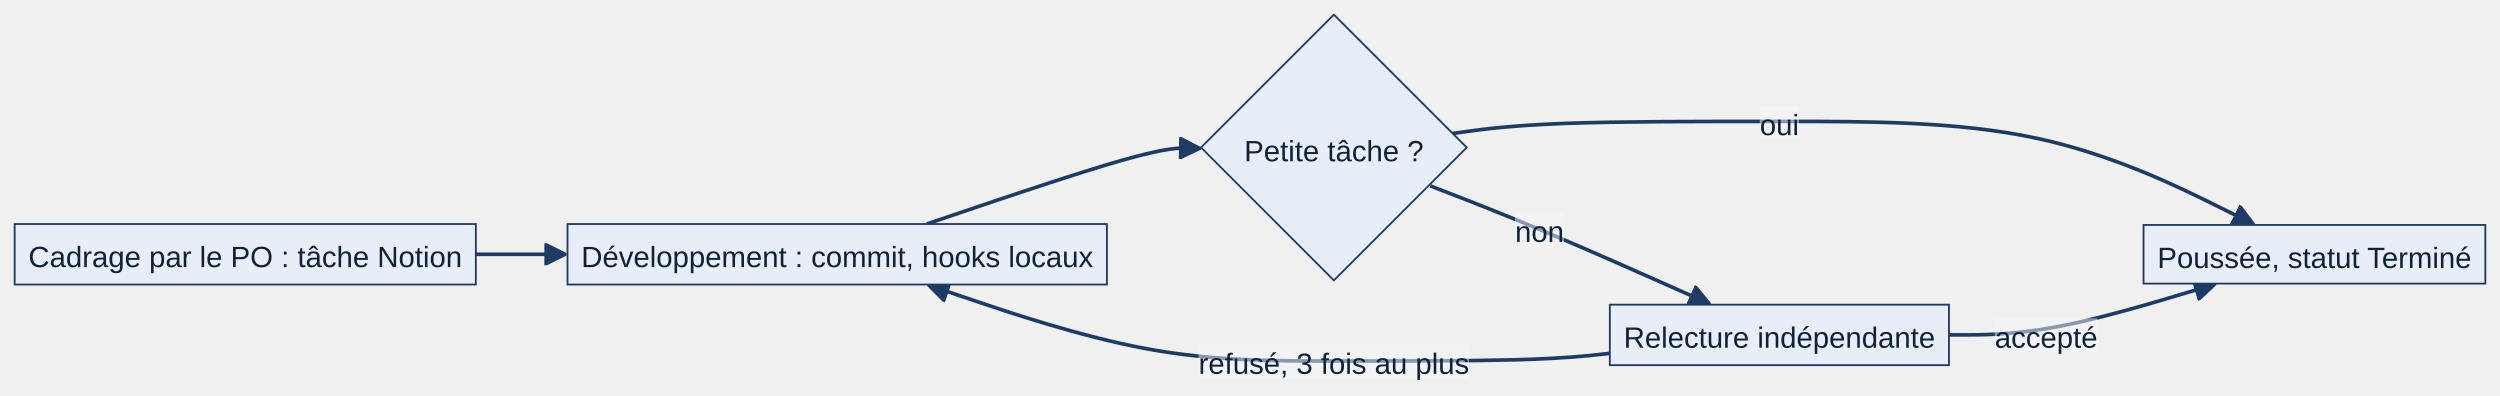
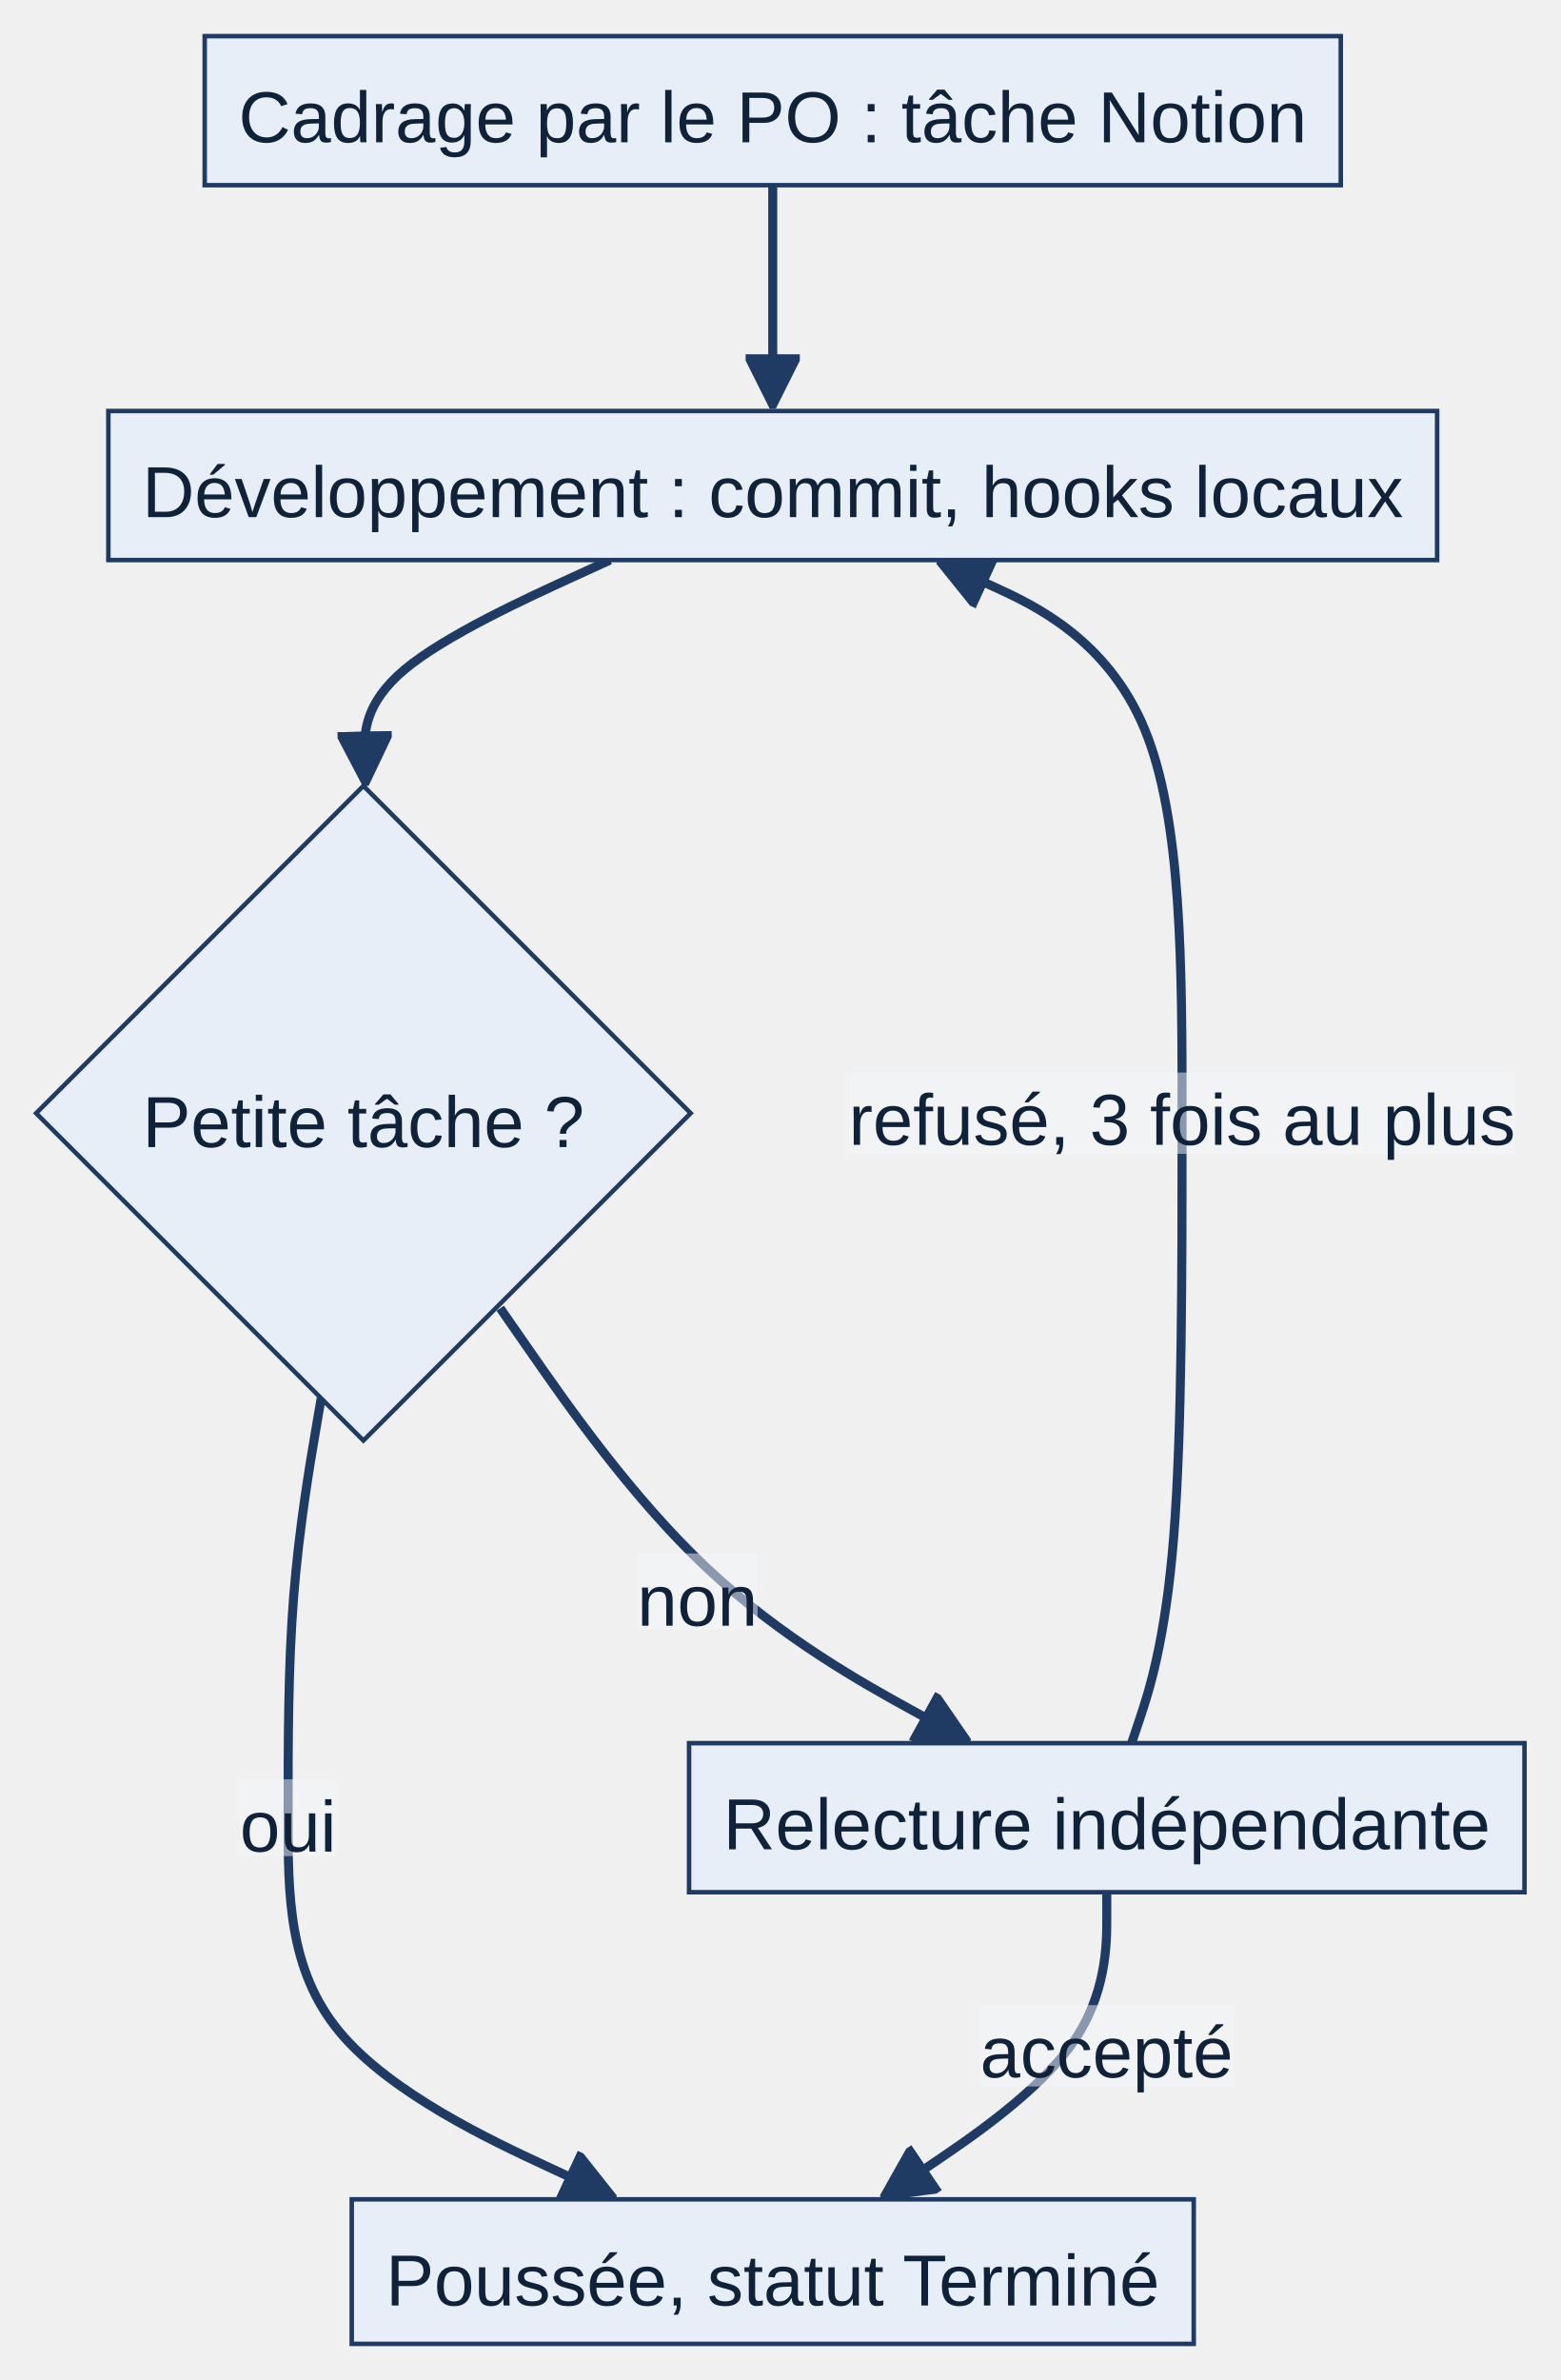
- <svg xmlns="http://www.w3.org/2000/svg" aria-roledescription="flowchart-v2" role="graphics-document document" viewBox="-8 -8 1363.773 215.945" style="max-width: 1363.773px;" width="100%" id="sS41_chaine_d_un_lotmmd">
+ <svg xmlns="http://www.w3.org/2000/svg" aria-roledescription="flowchart-v2" role="graphics-document document" viewBox="-8 -8 345.594 526.945" style="max-width: 345.594px;" width="100%" id="sS41_chaine_d_un_lotmmd">
  <style>#sS41_chaine_d_un_lotmmd{font-family:Arial,sans-serif;font-size:16px;fill:#10213a;}#sS41_chaine_d_un_lotmmd .error-icon{fill:#ffffff;}#sS41_chaine_d_un_lotmmd .error-text{fill:#000000;stroke:#000000;}#sS41_chaine_d_un_lotmmd .edge-thickness-normal{stroke-width:2px;}#sS41_chaine_d_un_lotmmd .edge-thickness-thick{stroke-width:3.5px;}#sS41_chaine_d_un_lotmmd .edge-pattern-solid{stroke-dasharray:0;}#sS41_chaine_d_un_lotmmd .edge-pattern-dashed{stroke-dasharray:3;}#sS41_chaine_d_un_lotmmd .edge-pattern-dotted{stroke-dasharray:2;}#sS41_chaine_d_un_lotmmd .marker{fill:#1f3b63;stroke:#1f3b63;}#sS41_chaine_d_un_lotmmd .marker.cross{stroke:#1f3b63;}#sS41_chaine_d_un_lotmmd svg{font-family:Arial,sans-serif;font-size:16px;}#sS41_chaine_d_un_lotmmd .label{font-family:Arial,sans-serif;color:#10213a;}#sS41_chaine_d_un_lotmmd .cluster-label text{fill:#000000;}#sS41_chaine_d_un_lotmmd .cluster-label span,#sS41_chaine_d_un_lotmmd p{color:#000000;}#sS41_chaine_d_un_lotmmd .label text,#sS41_chaine_d_un_lotmmd span,#sS41_chaine_d_un_lotmmd p{fill:#10213a;color:#10213a;}#sS41_chaine_d_un_lotmmd .node rect,#sS41_chaine_d_un_lotmmd .node circle,#sS41_chaine_d_un_lotmmd .node ellipse,#sS41_chaine_d_un_lotmmd .node polygon,#sS41_chaine_d_un_lotmmd .node path{fill:#e8eef7;stroke:#1f3b63;stroke-width:1px;}#sS41_chaine_d_un_lotmmd .flowchart-label text{text-anchor:middle;}#sS41_chaine_d_un_lotmmd .node .katex path{fill:#000;stroke:#000;stroke-width:1px;}#sS41_chaine_d_un_lotmmd .node .label{text-align:center;}#sS41_chaine_d_un_lotmmd .node.clickable{cursor:pointer;}#sS41_chaine_d_un_lotmmd .arrowheadPath{fill:#0b0b0b;}#sS41_chaine_d_un_lotmmd .edgePath .path{stroke:#1f3b63;stroke-width:2.0px;}#sS41_chaine_d_un_lotmmd .flowchart-link{stroke:#1f3b63;fill:none;}#sS41_chaine_d_un_lotmmd .edgeLabel{background-color:#f3f6fa;text-align:center;}#sS41_chaine_d_un_lotmmd .edgeLabel rect{opacity:0.5;background-color:#f3f6fa;fill:#f3f6fa;}#sS41_chaine_d_un_lotmmd .labelBkg{background-color:rgba(243, 246, 250, 0.5);}#sS41_chaine_d_un_lotmmd .cluster rect{fill:#ffffff;stroke:hsl(0, 0%, 90%);stroke-width:1px;}#sS41_chaine_d_un_lotmmd .cluster text{fill:#000000;}#sS41_chaine_d_un_lotmmd .cluster span,#sS41_chaine_d_un_lotmmd p{color:#000000;}#sS41_chaine_d_un_lotmmd div.mermaidTooltip{position:absolute;text-align:center;max-width:200px;padding:2px;font-family:Arial,sans-serif;font-size:12px;background:#ffffff;border:1px solid hsl(0, 0%, 90%);border-radius:2px;pointer-events:none;z-index:100;}#sS41_chaine_d_un_lotmmd .flowchartTitleText{text-anchor:middle;font-size:18px;fill:#10213a;}#sS41_chaine_d_un_lotmmd :root{--mermaid-font-family:"trebuchet ms",verdana,arial,sans-serif;}</style>
  <g>
    <marker orient="auto" markerHeight="12" markerWidth="12" markerUnits="userSpaceOnUse" refY="5" refX="6" viewBox="0 0 10 10" class="marker flowchart" id="sS41_chaine_d_un_lotmmd_flowchart-pointEnd">
      <path style="stroke-width: 1; stroke-dasharray: 1, 0;" class="arrowMarkerPath" d="M 0 0 L 10 5 L 0 10 z" />
    </marker>
    <marker orient="auto" markerHeight="12" markerWidth="12" markerUnits="userSpaceOnUse" refY="5" refX="4.5" viewBox="0 0 10 10" class="marker flowchart" id="sS41_chaine_d_un_lotmmd_flowchart-pointStart">
      <path style="stroke-width: 1; stroke-dasharray: 1, 0;" class="arrowMarkerPath" d="M 0 5 L 10 10 L 10 0 z" />
    </marker>
    <marker orient="auto" markerHeight="11" markerWidth="11" markerUnits="userSpaceOnUse" refY="5" refX="11" viewBox="0 0 10 10" class="marker flowchart" id="sS41_chaine_d_un_lotmmd_flowchart-circleEnd">
      <circle style="stroke-width: 1; stroke-dasharray: 1, 0;" class="arrowMarkerPath" r="5" cy="5" cx="5" />
    </marker>
    <marker orient="auto" markerHeight="11" markerWidth="11" markerUnits="userSpaceOnUse" refY="5" refX="-1" viewBox="0 0 10 10" class="marker flowchart" id="sS41_chaine_d_un_lotmmd_flowchart-circleStart">
      <circle style="stroke-width: 1; stroke-dasharray: 1, 0;" class="arrowMarkerPath" r="5" cy="5" cx="5" />
    </marker>
    <marker orient="auto" markerHeight="11" markerWidth="11" markerUnits="userSpaceOnUse" refY="5.2" refX="12" viewBox="0 0 11 11" class="marker cross flowchart" id="sS41_chaine_d_un_lotmmd_flowchart-crossEnd">
      <path style="stroke-width: 2; stroke-dasharray: 1, 0;" class="arrowMarkerPath" d="M 1,1 l 9,9 M 10,1 l -9,9" />
    </marker>
    <marker orient="auto" markerHeight="11" markerWidth="11" markerUnits="userSpaceOnUse" refY="5.2" refX="-1" viewBox="0 0 11 11" class="marker cross flowchart" id="sS41_chaine_d_un_lotmmd_flowchart-crossStart">
      <path style="stroke-width: 2; stroke-dasharray: 1, 0;" class="arrowMarkerPath" d="M 1,1 l 9,9 M 10,1 l -9,9" />
    </marker>
    <g class="root">
      <g class="clusters" />
      <g class="edgePaths">
-         <path marker-end="url(#sS41_chaine_d_un_lotmmd_flowchart-pointEnd)" style="fill:none;" class="edge-thickness-normal edge-pattern-solid flowchart-link LS-P LE-D" id="L-P-D-0" d="M251.578,130.709L255.745,130.709C259.911,130.709,268.245,130.709,275.695,130.709C283.145,130.709,289.711,130.709,292.995,130.709L296.278,130.709" />
-         <path marker-end="url(#sS41_chaine_d_un_lotmmd_flowchart-pointEnd)" style="fill:none;" class="edge-thickness-normal edge-pattern-solid flowchart-link LS-D LE-S" id="L-D-S-0" d="M497.471,114.209L518.031,107.253C538.59,100.297,579.709,86.385,603.86,79.496C628.011,72.606,635.194,72.74,638.785,72.807L642.377,72.874" />
-         <path marker-end="url(#sS41_chaine_d_un_lotmmd_flowchart-pointEnd)" style="fill:none;" class="edge-thickness-normal edge-pattern-solid flowchart-link LS-S LE-OK" id="L-S-OK-0" d="M784.452,64.804L792.347,63.707C800.242,62.61,816.031,60.416,845.735,59.319C875.439,58.223,919.057,58.223,965.129,58.223C1011.201,58.223,1059.725,58.223,1102.197,67.245C1144.669,76.267,1181.087,94.312,1199.296,103.334L1217.506,112.356" />
-         <path marker-end="url(#sS41_chaine_d_un_lotmmd_flowchart-pointEnd)" style="fill:none;" class="edge-thickness-normal edge-pattern-solid flowchart-link LS-S LE-R" id="L-S-R-0" d="M772.207,93.387L782.143,97.232C792.078,101.077,811.949,108.768,836.708,119.21C861.466,129.653,891.113,142.847,905.936,149.443L920.759,156.04" />
-         <path marker-end="url(#sS41_chaine_d_un_lotmmd_flowchart-pointEnd)" style="fill:none;" class="edge-thickness-normal edge-pattern-solid flowchart-link LS-R LE-OK" id="L-R-OK-0" d="M1055.18,174.695L1064.025,174.695C1072.87,174.695,1090.56,174.695,1114.073,170.285C1137.585,165.875,1166.921,157.055,1181.588,152.645L1196.256,148.235" />
-         <path marker-end="url(#sS41_chaine_d_un_lotmmd_flowchart-pointEnd)" style="fill:none;" class="edge-thickness-normal edge-pattern-solid flowchart-link LS-R LE-D" id="L-R-D-0" d="M870.172,184.769L863.78,185.465C857.388,186.161,844.604,187.553,819.517,188.249C794.43,188.945,757.039,188.945,721.874,188.945C686.708,188.945,653.768,188.945,617.575,182.272C581.383,175.599,541.937,162.253,522.214,155.581L502.491,148.908" />
+         <path marker-end="url(#sS41_chaine_d_un_lotmmd_flowchart-pointEnd)" style="fill:none;" class="edge-thickness-normal edge-pattern-solid flowchart-link LS-P LE-D" id="L-P-D-0" d="M163.119,33L163.119,37.167C163.119,41.333,163.119,49.667,163.119,57.117C163.119,64.567,163.119,71.133,163.119,74.417L163.119,77.7" />
+         <path marker-end="url(#sS41_chaine_d_un_lotmmd_flowchart-pointEnd)" style="fill:none;" class="edge-thickness-normal edge-pattern-solid flowchart-link LS-D LE-S" id="L-D-S-0" d="M127.079,116L117.978,120.167C108.877,124.333,90.675,132.667,81.64,140.2C72.605,147.734,72.737,154.467,72.803,157.834L72.869,161.201" />
+         <path marker-end="url(#sS41_chaine_d_un_lotmmd_flowchart-pointEnd)" style="fill:none;" class="edge-thickness-normal edge-pattern-solid flowchart-link LS-S LE-OK" id="L-S-OK-0" d="M63.119,301.592L61.899,308.734C60.678,315.876,58.238,330.161,57.017,345.636C55.797,361.112,55.797,377.779,55.797,394.529C55.797,411.279,55.797,428.112,67.159,441.822C78.522,455.533,101.247,466.12,112.609,471.413L123.972,476.707" />
+         <path marker-end="url(#sS41_chaine_d_un_lotmmd_flowchart-pointEnd)" style="fill:none;" class="edge-thickness-normal edge-pattern-solid flowchart-link LS-S LE-R" id="L-S-R-0" d="M102.765,281.653L110.044,292.119C117.324,302.584,131.884,323.515,148.512,339.137C165.141,354.759,183.838,365.072,193.187,370.229L202.536,375.385" />
+         <path marker-end="url(#sS41_chaine_d_un_lotmmd_flowchart-pointEnd)" style="fill:none;" class="edge-thickness-normal edge-pattern-solid flowchart-link LS-R LE-OK" id="L-R-OK-0" d="M237.09,410.945L237.09,416.612C237.09,422.279,237.09,433.612,229.438,444.451C221.787,455.289,206.484,465.633,198.832,470.805L191.181,475.977" />
+         <path marker-end="url(#sS41_chaine_d_un_lotmmd_flowchart-pointEnd)" style="fill:none;" class="edge-thickness-normal edge-pattern-solid flowchart-link LS-R LE-D" id="L-R-D-0" d="M242.593,377.945L244.455,372.362C246.317,366.779,250.041,355.612,251.903,332.367C253.766,309.121,253.766,273.797,253.766,239.889C253.766,205.982,253.766,173.491,245.468,153.446C237.17,133.402,220.574,125.804,212.276,122.005L203.978,118.206" />
      </g>
      <g class="edgeLabels">
        <g class="edgeLabel">
          <g transform="translate(0, 0)" class="label">
            <rect height="0" width="0" ry="0" rx="0" />
            <text style="">
              <tspan class="row" x="0" dy="1em" xml:space="preserve" />
            </text>
          </g>
        </g>
        <g class="edgeLabel">
          <g transform="translate(0, 0)" class="label">
            <rect height="0" width="0" ry="0" rx="0" />
            <text style="">
              <tspan class="row" x="0" dy="1em" xml:space="preserve" />
            </text>
          </g>
        </g>
-         <g transform="translate(962.6758, 58.22266)" class="edgeLabel">
+         <g transform="translate(55.79688, 394.4453)" class="edgeLabel">
          <g transform="translate(-10.67969, -8.5)" class="label">
-             <rect height="17.263" width="21.343" ry="0" rx="0" />
+             <rect height="17" width="21.344" ry="0" rx="0" />
            <text style="">
              <tspan class="row" x="0" dy="1em" xml:space="preserve">oui</tspan>
            </text>
          </g>
        </g>
-         <g transform="translate(831.8203, 116.459)" class="edgeLabel">
+         <g transform="translate(146.4434, 344.4453)" class="edgeLabel">
          <g transform="translate(-13.35156, -8.5)" class="label">
-             <rect height="17.263" width="26.671" ry="0" rx="0" />
+             <rect height="17" width="26.672" ry="0" rx="0" />
            <text style="">
              <tspan class="row" x="0" dy="1em" xml:space="preserve">non</tspan>
            </text>
          </g>
        </g>
-         <g transform="translate(1108.25, 174.6953)" class="edgeLabel">
+         <g transform="translate(237.0898, 444.9453)" class="edgeLabel">
          <g transform="translate(-28.07031, -9)" class="label">
-             <rect height="18.342" width="55.988" ry="0" rx="0" />
+             <rect height="18" width="56.095" ry="0" rx="0" />
            <text style="">
              <tspan class="row" x="0" dy="1em" xml:space="preserve">accepté</tspan>
            </text>
          </g>
        </g>
-         <g transform="translate(719.6484, 188.9453)" class="edgeLabel">
+         <g transform="translate(253.7656, 238.4727)" class="edgeLabel">
          <g transform="translate(-73.82031, -9)" class="label">
-             <rect height="18.342" width="147.481" ry="0" rx="0" />
+             <rect height="18" width="147.507" ry="0" rx="0" />
            <text style="">
              <tspan class="row" x="0" dy="1em" xml:space="preserve">refusé, 3 fois au plus</tspan>
            </text>
          </g>
        </g>
      </g>
      <g class="nodes">
-         <g transform="translate(125.7891, 130.709)" data-id="P" data-node="true" id="flowchart-P-791" class="node default default flowchart-label">
+         <g transform="translate(163.1191, 16.5)" data-id="P" data-node="true" id="flowchart-P-790" class="node default default flowchart-label">
          <rect height="33" width="251.578" y="-16.5" x="-125.789" ry="0" rx="0" style="" class="basic label-container" />
          <g transform="translate(0, -9)" style="" class="label">
            <rect />
            <text style="">
              <tspan class="row" x="0" dy="1em" xml:space="preserve">Cadrage par le PO : tâche Notion</tspan>
            </text>
          </g>
        </g>
-         <g transform="translate(448.7031, 130.709)" data-id="D" data-node="true" id="flowchart-D-792" class="node default default flowchart-label">
+         <g transform="translate(163.1191, 99.5)" data-id="D" data-node="true" id="flowchart-D-791" class="node default default flowchart-label">
          <rect height="33" width="294.25" y="-16.5" x="-147.125" ry="0" rx="0" style="" class="basic label-container" />
          <g transform="translate(0, -9)" style="" class="label">
            <rect />
            <text style="">
              <tspan class="row" x="0" dy="1em" xml:space="preserve">Développement : commit, hooks locaux</tspan>
            </text>
          </g>
        </g>
-         <g transform="translate(719.6484, 72.47266)" data-id="S" data-node="true" id="flowchart-S-793" class="node default default flowchart-label">
+         <g transform="translate(72.47266, 238.4727)" data-id="S" data-node="true" id="flowchart-S-792" class="node default default flowchart-label">
          <polygon style="" transform="translate(-72.47266,72.47266)" class="label-container" points="72.473,0 144.945,-72.473 72.473,-144.945 0,-72.473" />
          <g transform="translate(0, -8.5)" style="" class="label">
            <rect />
            <text style="">
              <tspan class="row" x="0" dy="1em" xml:space="preserve">Petite tâche ?</tspan>
            </text>
          </g>
        </g>
-         <g transform="translate(962.6758, 174.6953)" data-id="R" data-node="true" id="flowchart-R-794" class="node default default flowchart-label">
+         <g transform="translate(237.0898, 394.4453)" data-id="R" data-node="true" id="flowchart-R-793" class="node default default flowchart-label">
          <rect height="33" width="185.008" y="-16.5" x="-92.504" ry="0" rx="0" style="" class="basic label-container" />
          <g transform="translate(0, -9)" style="" class="label">
            <rect />
            <text style="">
              <tspan class="row" x="0" dy="1em" xml:space="preserve">Relecture indépendante</tspan>
            </text>
          </g>
        </g>
-         <g transform="translate(1254.547, 130.709)" data-id="OK" data-node="true" id="flowchart-OK-795" class="node default default flowchart-label">
+         <g transform="translate(163.1191, 494.9453)" data-id="OK" data-node="true" id="flowchart-OK-794" class="node default default flowchart-label">
          <rect height="32" width="186.453" y="-16" x="-93.227" ry="0" rx="0" style="" class="basic label-container" />
          <g transform="translate(0, -8.5)" style="" class="label">
            <rect />
            <text style="">
              <tspan class="row" x="0" dy="1em" xml:space="preserve">Poussée, statut Terminé</tspan>
            </text>
          </g>
        </g>
      </g>
    </g>
  </g>
</svg>
